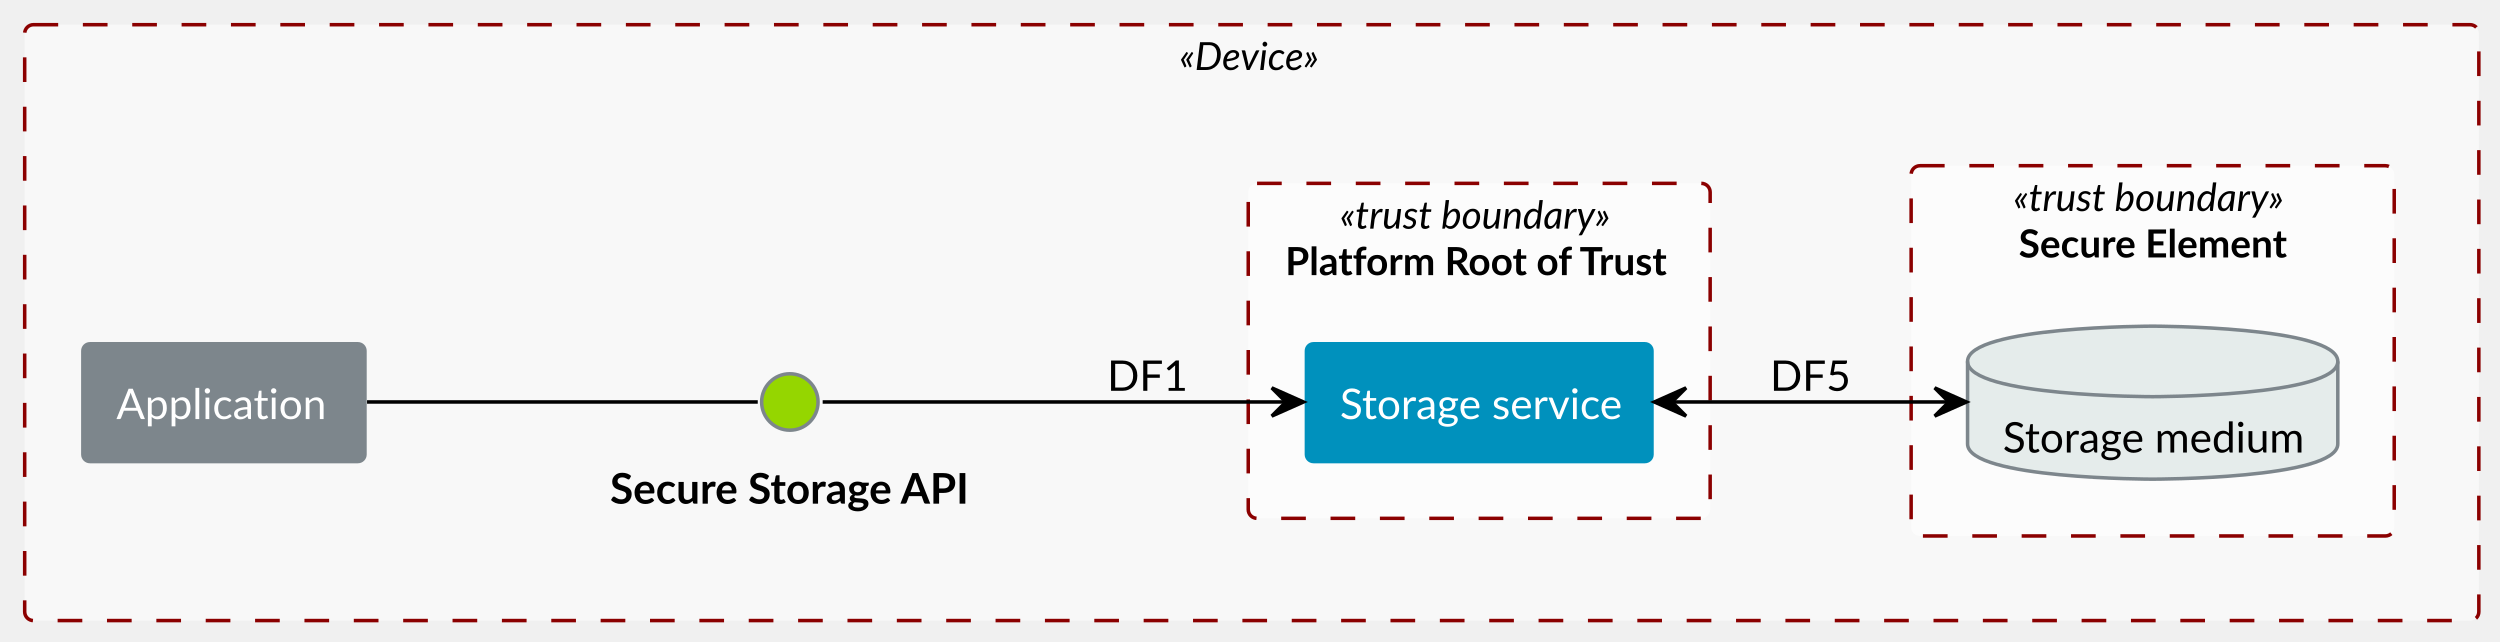
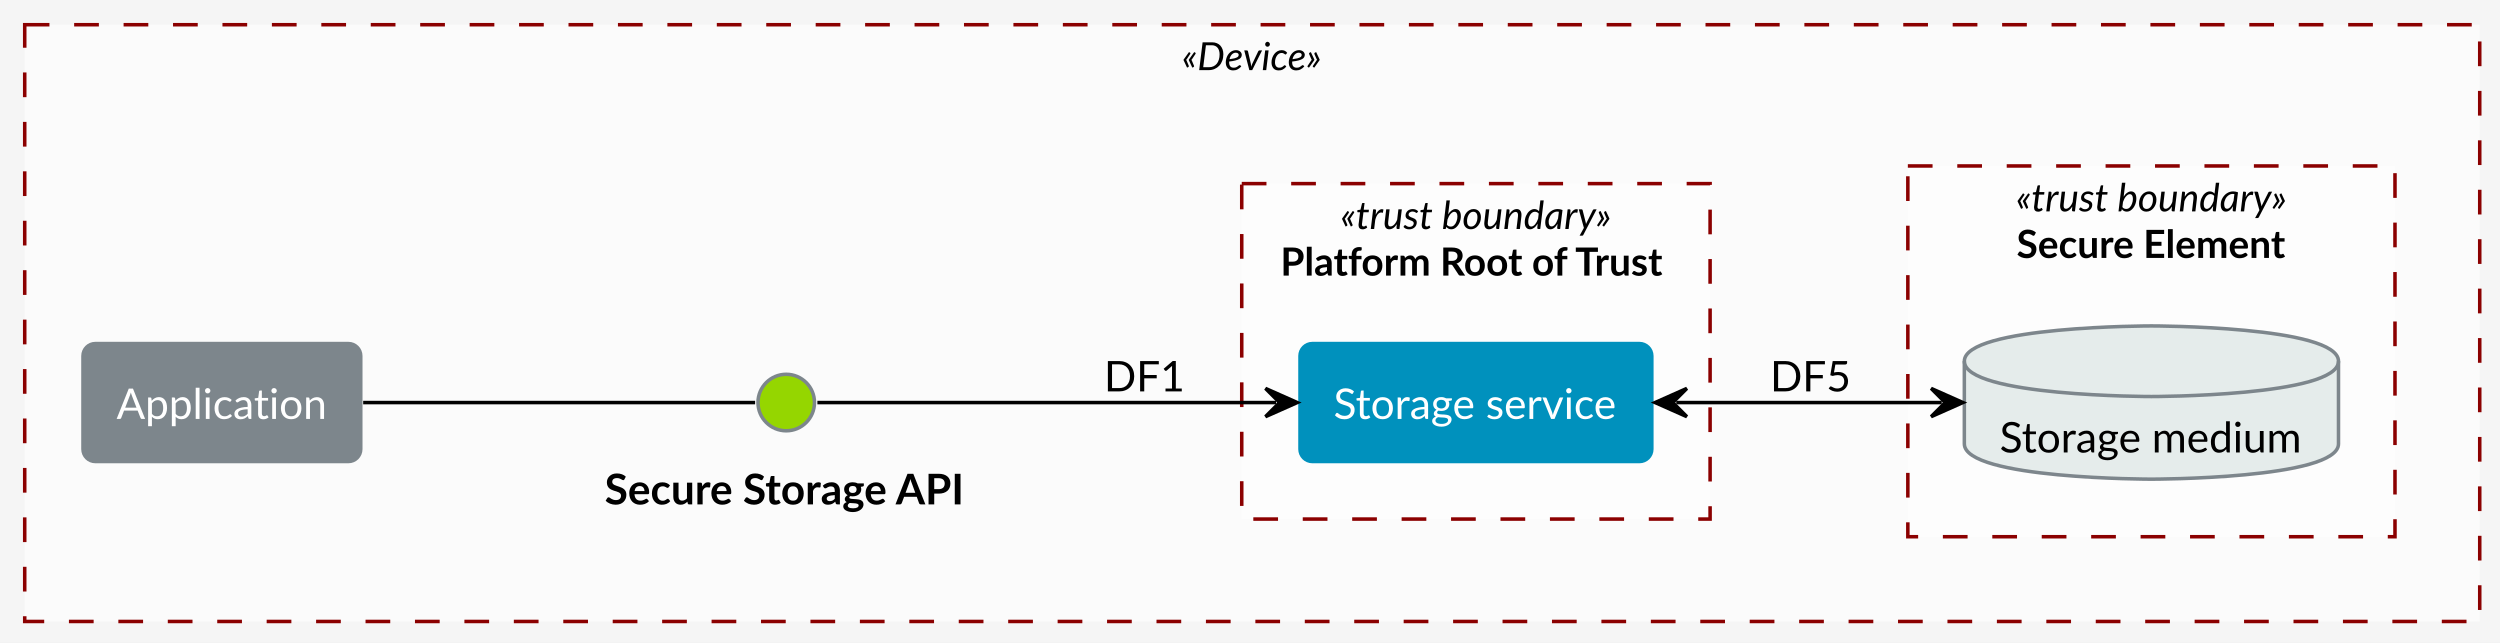
- <svg xmlns="http://www.w3.org/2000/svg" contentStyleType="text/css" height="182px" preserveAspectRatio="none" style="width:709px;height:182px;background:#FFFFFF55;" version="1.1" viewBox="0 0 709 182" width="709px" zoomAndPan="magnify">
+ <svg xmlns="http://www.w3.org/2000/svg" contentStyleType="text/css" data-diagram-type="DESCRIPTION" height="182px" preserveAspectRatio="none" style="width:708px;height:182px;background:#FFFFFF55;" version="1.1" viewBox="0 0 708 182" width="708px" zoomAndPan="magnify">
  <defs />
  <g>
-     <g id="cluster_##2">
-       <rect fill="#FFFFFF" fill-opacity="0.565" height="169" rx="2.5" ry="2.5" style="stroke:#8B0000;stroke-width:1.0;stroke-dasharray:7.0,7.0;" width="696" x="7" y="7" />
-       <text fill="#000000" font-family="Lato,sans-serif" font-size="11" font-style="italic" lengthAdjust="spacing" textLength="41" x="334.5" y="19.843">«Device»</text>
+     <rect fill="#FFFFFF" fill-opacity="0.333" height="182" style="stroke:none;stroke-width:1;" width="708" x="0" y="0" />
+     <g class="cluster" data-entity="##2" data-source-line="14" data-uid="ent0003" id="cluster_##2">
+       <rect fill="#FFFFFF" fill-opacity="0.565" height="169" style="stroke:#8B0000;stroke-width:1;stroke-dasharray:7.0,7.0;" width="695.26" x="7" y="7" />
+       <text fill="#000000" font-family="Lato,sans-serif" font-size="11" font-style="italic" lengthAdjust="spacing" textLength="39.782" x="334.739" y="19.857">«Device»</text>
    </g>
-     <g id="cluster_Platform Root of Trust">
-       <rect fill="#FFFFFF" fill-opacity="0.565" height="95" rx="2.5" ry="2.5" style="stroke:#8B0000;stroke-width:1.0;stroke-dasharray:7.0,7.0;" width="131" x="354" y="52" />
-       <text fill="#000000" font-family="Lato,sans-serif" font-size="11" font-style="italic" lengthAdjust="spacing" textLength="79" x="380" y="64.844">«trust boundary»</text>
-       <text fill="#000000" font-family="Lato,sans-serif" font-size="11" font-weight="bold" lengthAdjust="spacing" textLength="110" x="364.5" y="78.027">Platform Root of Trust</text>
+     <g class="cluster" data-entity="Platform Root of Trust" data-source-line="16" data-uid="ent0006" id="cluster_Platform Root of Trust">
+       <rect fill="#FFFFFF" fill-opacity="0.565" height="95" style="stroke:#8B0000;stroke-width:1;stroke-dasharray:7.0,7.0;" width="132.64" x="351.66" y="52" />
+       <text fill="#000000" font-family="Lato,sans-serif" font-size="11" font-style="italic" lengthAdjust="spacing" textLength="76.686" x="379.637" y="64.857">«trust boundary»</text>
+       <text fill="#000000" font-family="Lato,sans-serif" font-size="11" font-weight="bold" lengthAdjust="spacing" textLength="110.715" x="362.623" y="78.057">Platform Root of Trust</text>
    </g>
-     <g id="cluster_Secure Element">
-       <rect fill="#FFFFFF" fill-opacity="0.565" height="105" rx="2.5" ry="2.5" style="stroke:#8B0000;stroke-width:1.0;stroke-dasharray:7.0,7.0;" width="137" x="542" y="47" />
-       <text fill="#000000" font-family="Lato,sans-serif" font-size="11" font-style="italic" lengthAdjust="spacing" textLength="79" x="571" y="59.843">«trust boundary»</text>
-       <text fill="#000000" font-family="Lato,sans-serif" font-size="11" font-weight="bold" lengthAdjust="spacing" textLength="76" x="572.5" y="73.027">Secure Element</text>
+     <g class="cluster" data-entity="Secure Element" data-source-line="16" data-uid="ent0008" id="cluster_Secure Element">
+       <rect fill="#FFFFFF" fill-opacity="0.565" height="105" style="stroke:#8B0000;stroke-width:1;stroke-dasharray:7.0,7.0;" width="137.96" x="540.3" y="47" />
+       <text fill="#000000" font-family="Lato,sans-serif" font-size="11" font-style="italic" lengthAdjust="spacing" textLength="76.686" x="570.937" y="59.857">«trust boundary»</text>
+       <text fill="#000000" font-family="Lato,sans-serif" font-size="11" font-weight="bold" lengthAdjust="spacing" textLength="76.379" x="571.091" y="73.057">Secure Element</text>
    </g>
-     <g id="elem_caller">
-       <rect fill="#7D868C" height="34.392" rx="2.5" ry="2.5" style="stroke:#000000;stroke-width:0.0;" width="81" x="23" y="97" />
-       <text fill="#FFFFFF" font-family="Lato,sans-serif" font-size="12" lengthAdjust="spacing" textLength="61" x="33" y="118.838">Application</text>
+     <g class="entity" data-entity="caller" data-source-line="16" data-uid="ent0004" id="entity_caller">
+       <rect fill="#7D868C" height="34.4" rx="4" ry="4" width="79.664" x="23" y="96.8" />
+       <text fill="#FFFFFF" font-family="Lato,sans-serif" font-size="12" lengthAdjust="spacing" textLength="59.664" x="33" y="118.644">Application</text>
    </g>
-     <g id="elem_api">
-       <ellipse cx="224" cy="114" fill="#95D600" rx="8" ry="8" style="stroke:#7D868C;stroke-width:1.0;" />
-       <text fill="#000000" font-family="Lato,sans-serif" font-size="12" font-weight="bold" lengthAdjust="spacing" textLength="102" x="173" y="142.838">Secure Storage API</text>
+     <g class="entity" data-entity="api" data-source-line="17" data-uid="ent0005" id="entity_api">
+       <ellipse cx="222.66" cy="114" fill="#95D600" rx="8" ry="8" style="stroke:#7D868C;stroke-width:1;" />
+       <text fill="#000000" font-family="Lato,sans-serif" font-size="12" font-weight="bold" lengthAdjust="spacing" textLength="102.828" x="171.246" y="142.844">Secure Storage API</text>
    </g>
-     <g id="elem_service">
-       <rect fill="#0091BD" height="34.392" rx="2.5" ry="2.5" style="stroke:#000000;stroke-width:0.0;" width="99" x="370" y="97" />
-       <text fill="#FFFFFF" font-family="Lato,sans-serif" font-size="12" lengthAdjust="spacing" textLength="79" x="380" y="118.838">Storage service</text>
+     <g class="entity" data-entity="service" data-source-line="19" data-uid="ent0007" id="entity_service">
+       <rect fill="#0091BD" height="34.4" rx="4" ry="4" width="100.634" x="367.66" y="96.8" />
+       <text fill="#FFFFFF" font-family="Lato,sans-serif" font-size="12" lengthAdjust="spacing" textLength="80.634" x="377.66" y="118.644">Storage service</text>
    </g>
-     <g id="elem_store">
-       <path d="M558,102.5 C558,92.5 610.5,92.5 610.5,92.5 C610.5,92.5 663,92.5 663,102.5 L663,125.892 C663,135.892 610.5,135.892 610.5,135.892 C610.5,135.892 558,135.892 558,125.892 L558,102.5 " fill="#E5ECEB" style="stroke:#7D868C;stroke-width:1.0;" />
-       <path d="M558,102.5 C558,112.5 610.5,112.5 610.5,112.5 C610.5,112.5 663,112.5 663,102.5 " fill="none" style="stroke:#7D868C;stroke-width:1.0;" />
-       <text fill="#000000" font-family="Lato,sans-serif" font-size="12" lengthAdjust="spacing" textLength="85" x="568" y="128.338">Storage medium</text>
+     <g class="entity" data-entity="store" data-source-line="22" data-uid="ent0009" id="entity_store">
+       <path d="M556.3,102.3 C556.3,92.3 609.281,92.3 609.281,92.3 C609.281,92.3 662.262,92.3 662.262,102.3 L662.262,125.7 C662.262,135.7 609.281,135.7 609.281,135.7 C609.281,135.7 556.3,135.7 556.3,125.7 L556.3,102.3" fill="#E5ECEB" style="stroke:#7D868C;stroke-width:1;" />
+       <path d="M556.3,102.3 C556.3,112.3 609.281,112.3 609.281,112.3 C609.281,112.3 662.262,112.3 662.262,102.3" fill="none" style="stroke:#7D868C;stroke-width:1;" />
+       <text fill="#000000" font-family="Lato,sans-serif" font-size="12" lengthAdjust="spacing" textLength="85.962" x="566.3" y="128.144">Storage medium</text>
    </g>
-     <g id="link_caller_api">
-       <path d="M104.09,114 C141.5,114 194.8,114 214.9,114 " fill="none" id="caller-api" style="stroke:#000000;stroke-width:1.0;" />
+     <g class="link" data-entity-1="caller" data-entity-2="api" data-source-line="26" data-uid="lnk10" id="link_caller_api">
+       <path d="M102.85,114 C140.27,114 193.95,114 213.85,114" fill="none" id="caller-api" style="stroke:#000000;stroke-width:1;" />
    </g>
-     <g id="link_api_service">
-       <path d="M233.31,114 C255.6,114 318.13,114 364.4,114 " fill="none" id="api-to-service" style="stroke:#000000;stroke-width:1.0;" />
-       <polygon fill="#000000" points="369.67,114,360.67,110,364.67,114,360.67,118,369.67,114" style="stroke:#000000;stroke-width:1.0;" />
-       <text fill="#000000" font-family="Lato,sans-serif" font-size="12" lengthAdjust="spacing" textLength="23" x="314" y="110.838">DF1</text>
+     <g class="link" data-entity-1="api" data-entity-2="service" data-source-line="27" data-uid="lnk11" id="link_api_service">
+       <path d="M231.48,114 C254.02,114 314.48,114 361.38,114" fill="none" id="api-to-service" style="stroke:#000000;stroke-width:1;" />
+       <polygon fill="#000000" points="367.38,114,358.38,110,362.38,114,358.38,118,367.38,114" style="stroke:#000000;stroke-width:1;" />
+       <text fill="#000000" font-family="Lato,sans-serif" font-size="12" lengthAdjust="spacing" textLength="22.872" x="312.66" y="110.844">DF1</text>
    </g>
-     <g id="link_service_store">
-       <path d="M474.33,114 C498.76,114 527.66,114 552.46,114 " fill="none" id="service-store" style="stroke:#000000;stroke-width:1.0;" />
-       <polygon fill="#000000" points="557.68,114,548.68,110,552.68,114,548.68,118,557.68,114" style="stroke:#000000;stroke-width:1.0;" />
-       <polygon fill="#000000" points="469.17,114,478.17,118,474.17,114,478.17,110,469.17,114" style="stroke:#000000;stroke-width:1.0;" />
-       <text fill="#000000" font-family="Lato,sans-serif" font-size="12" lengthAdjust="spacing" textLength="23" x="502" y="110.838">DF5</text>
+     <g class="link" data-entity-1="service" data-entity-2="store" data-source-line="28" data-uid="lnk12" id="link_service_store">
+       <path d="M474.72,114 C501.55,114 522.66,114 549.9,114" fill="none" id="service-store" style="stroke:#000000;stroke-width:1;" />
+       <polygon fill="#000000" points="468.72,114,477.72,118,473.72,114,477.72,110,468.72,114" style="stroke:#000000;stroke-width:1;" />
+       <polygon fill="#000000" points="555.9,114,546.9,110,550.9,114,546.9,118,555.9,114" style="stroke:#000000;stroke-width:1;" />
+       <text fill="#000000" font-family="Lato,sans-serif" font-size="12" lengthAdjust="spacing" textLength="22.872" x="501.3" y="110.844">DF5</text>
    </g>
  </g>
</svg>
